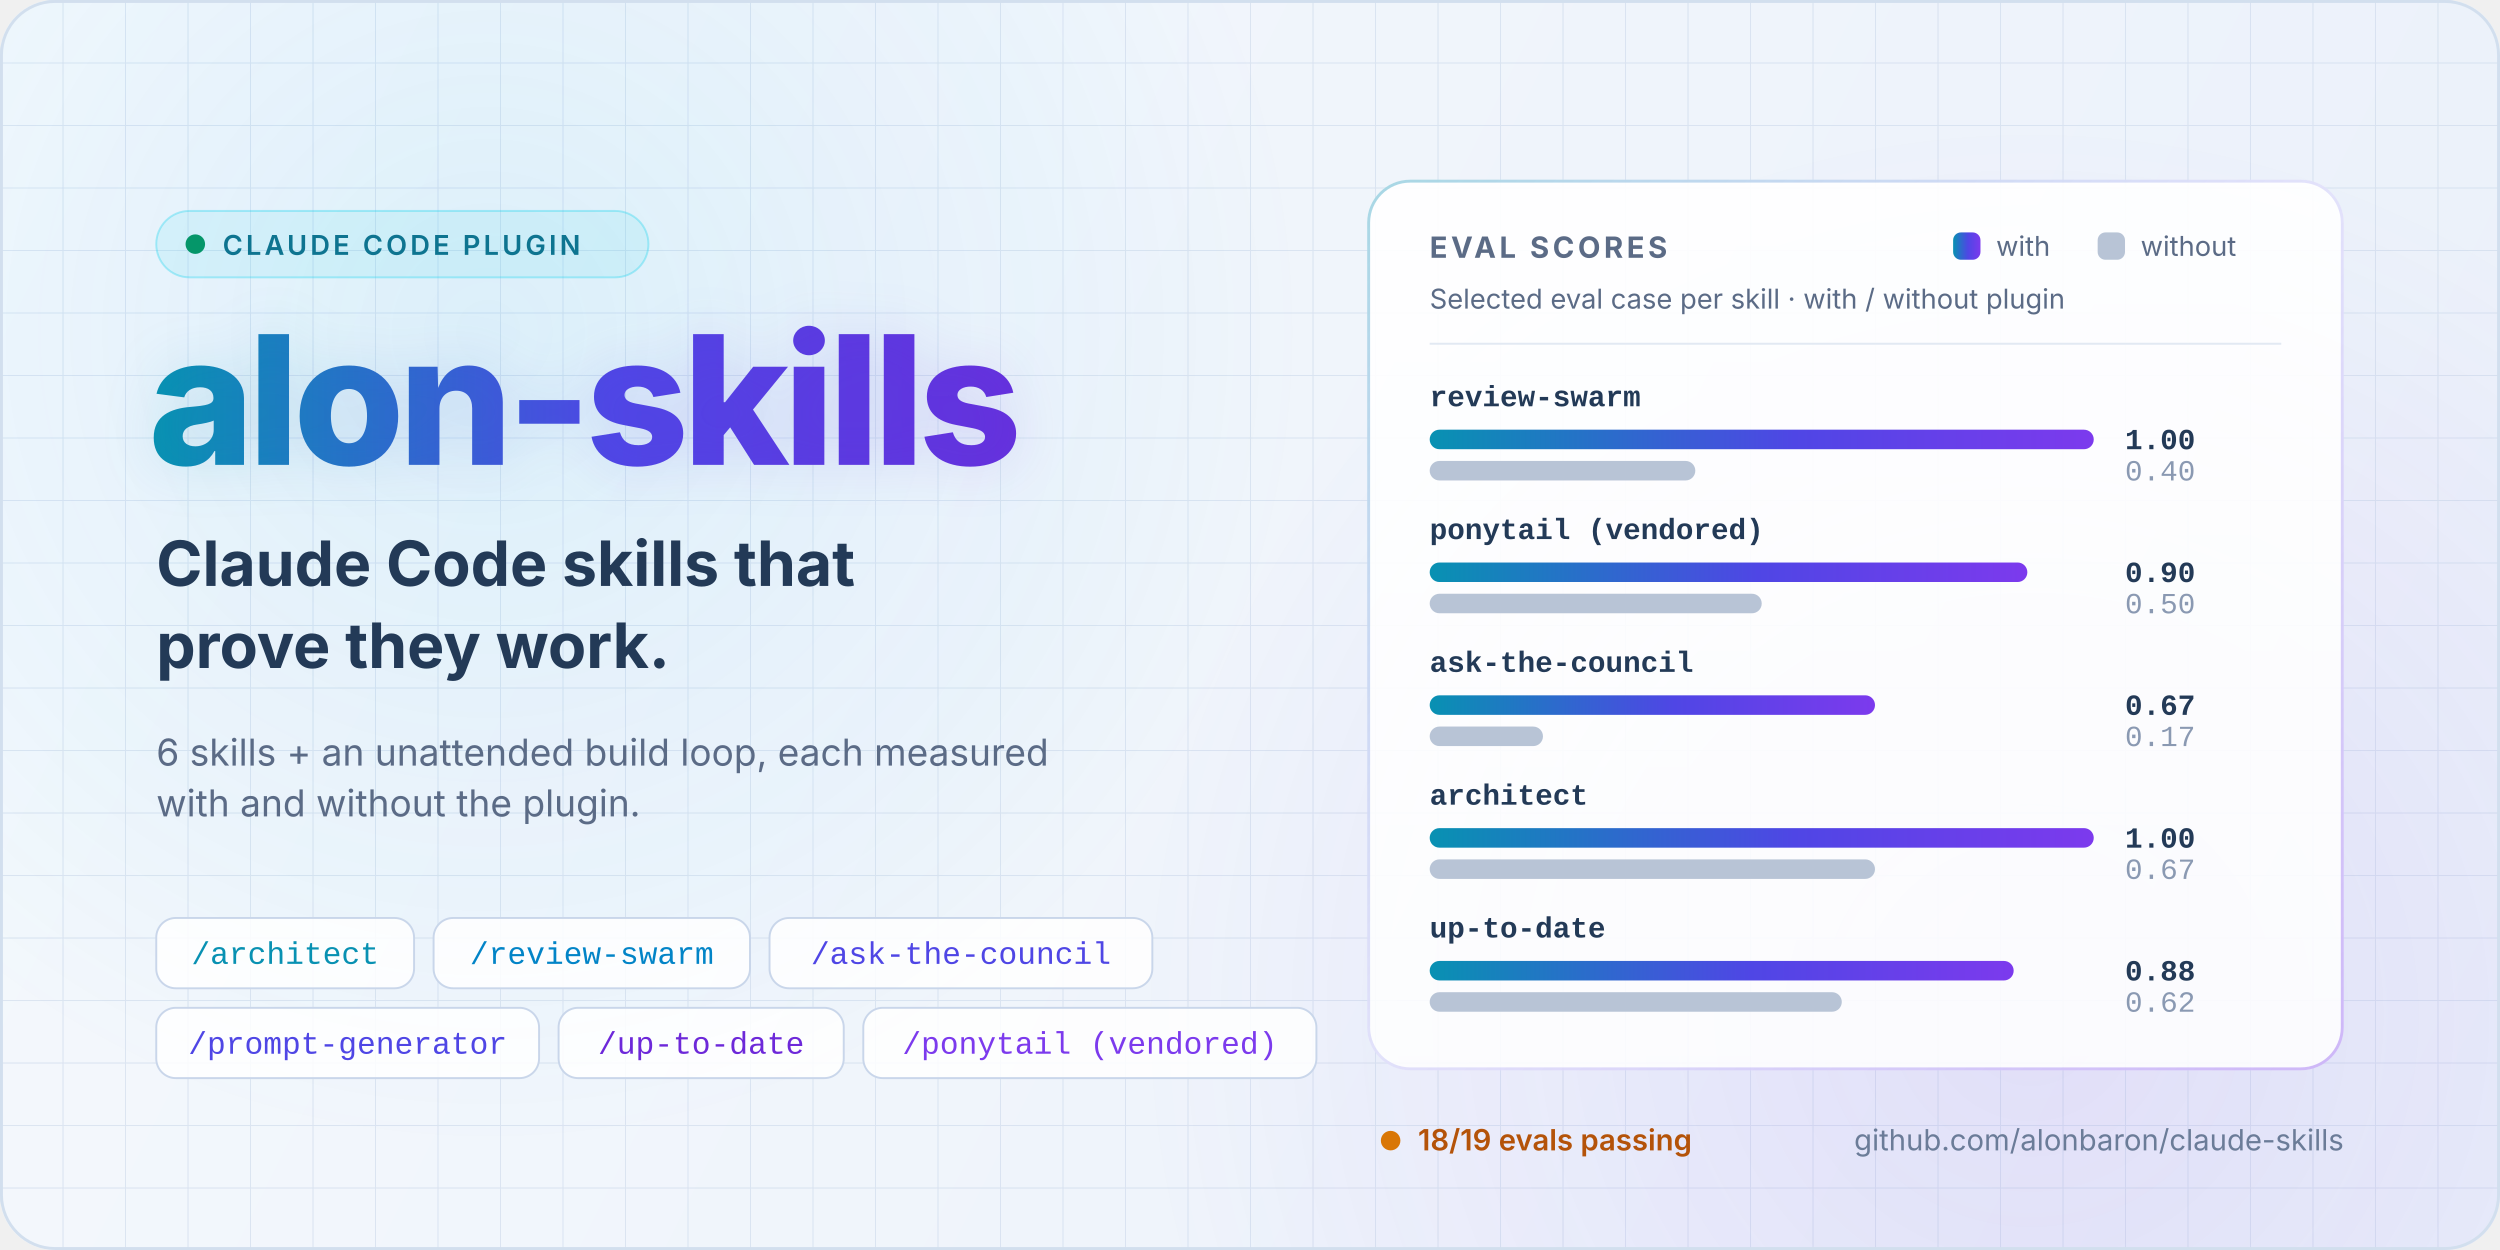
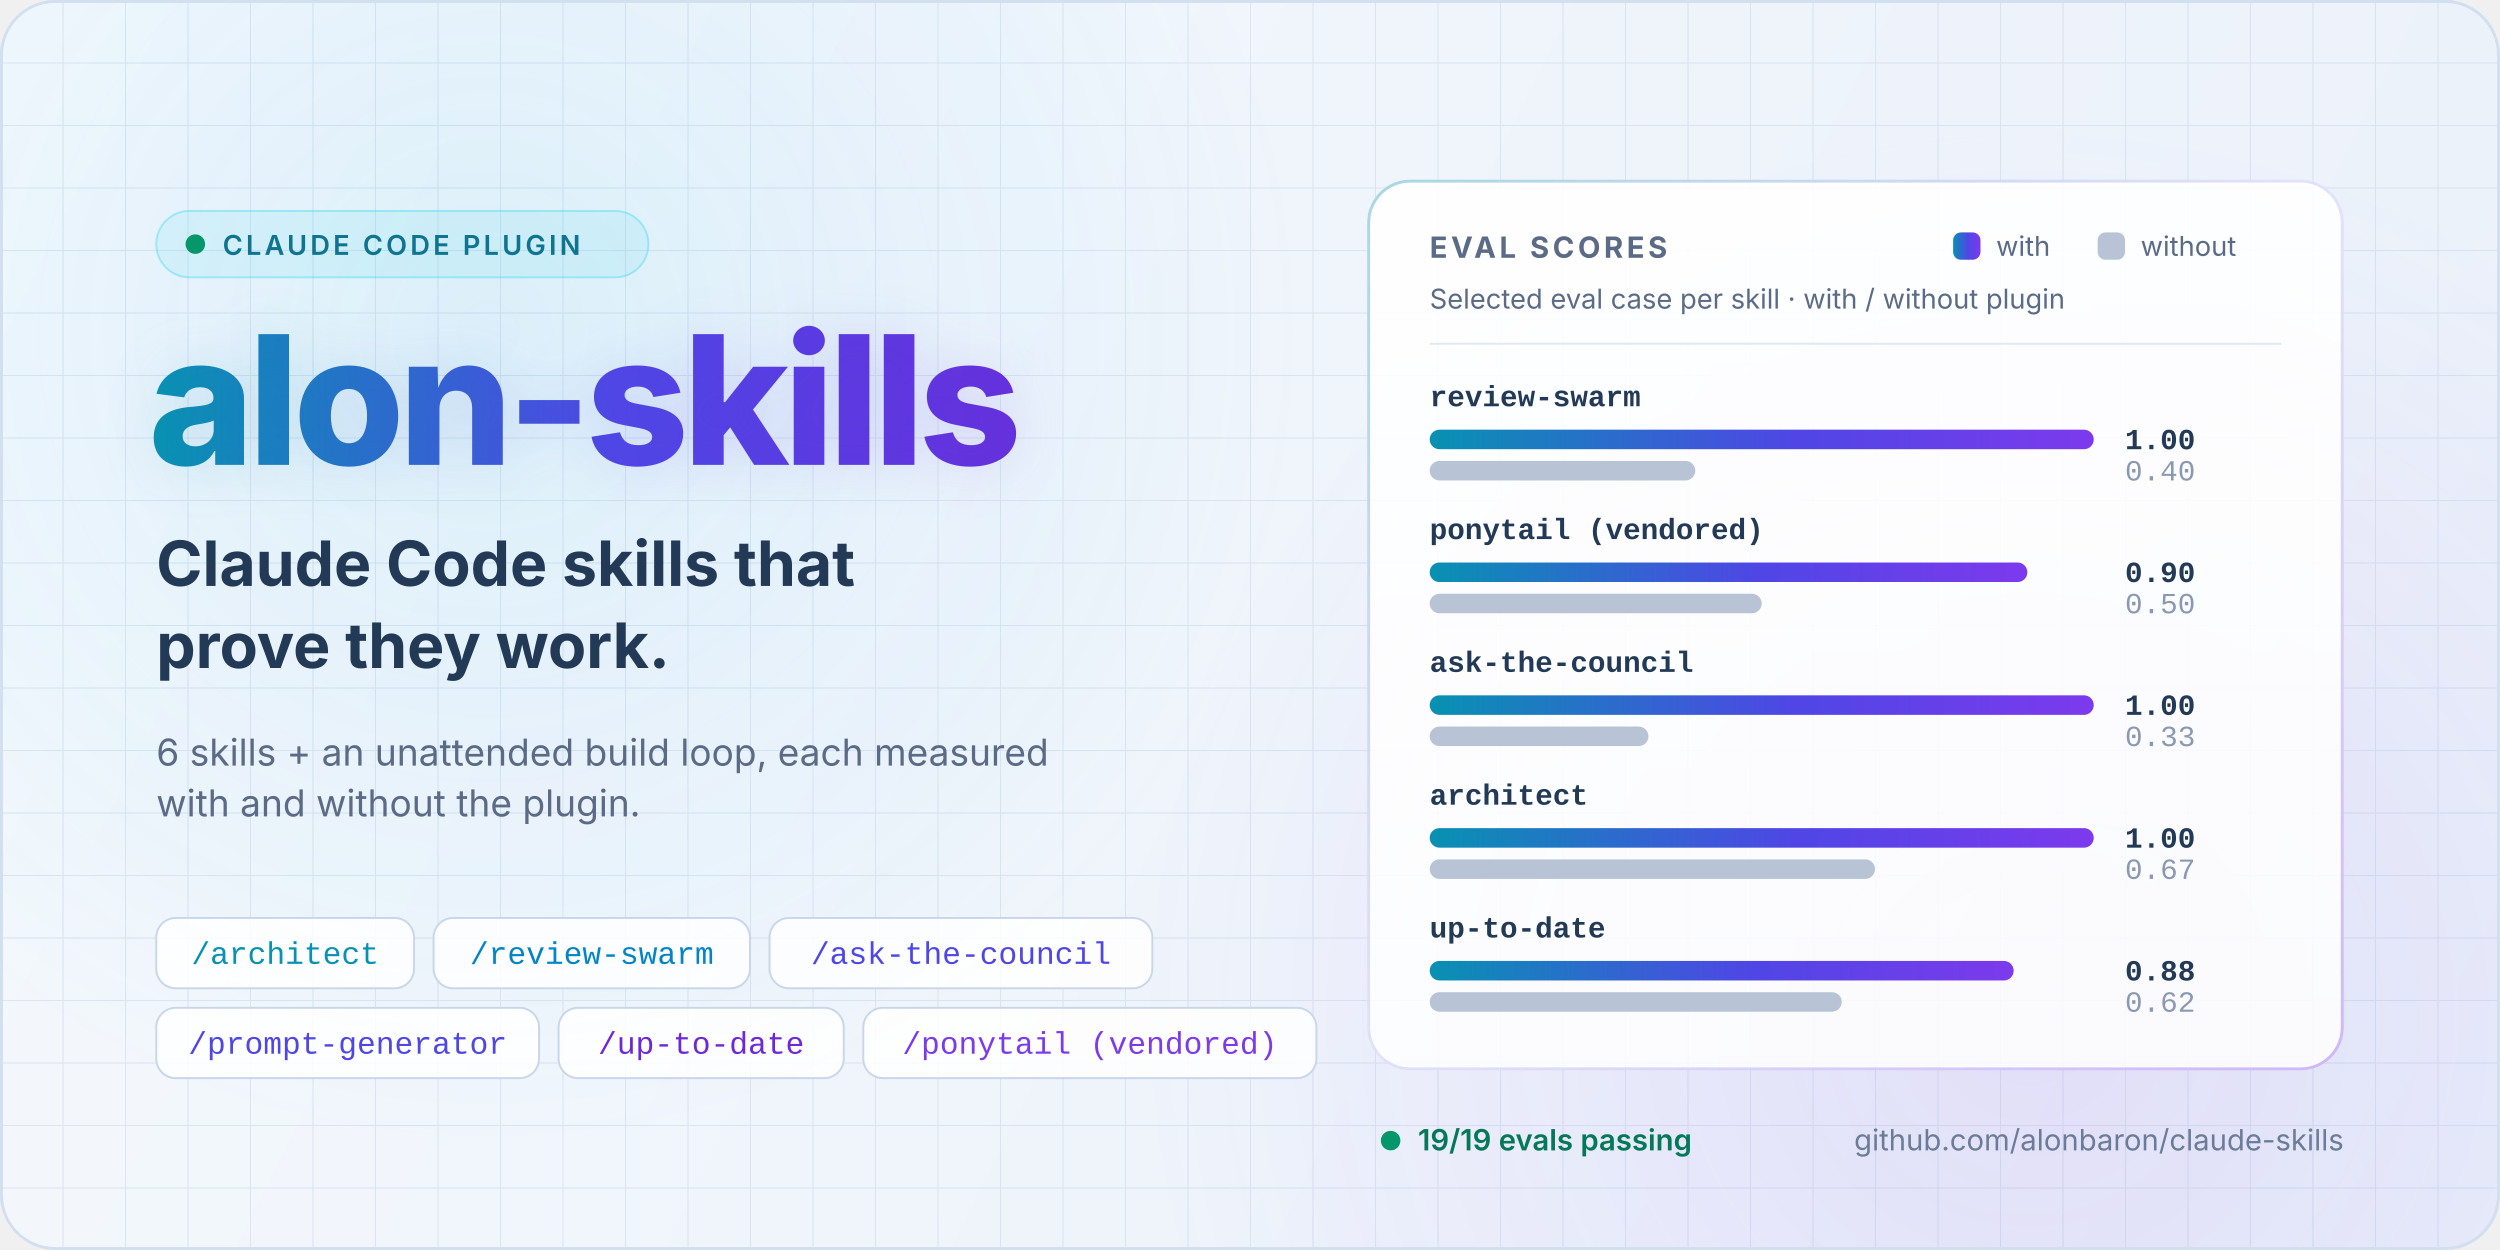
<svg xmlns="http://www.w3.org/2000/svg" width="1280" height="640" viewBox="0 0 1280 640" role="img" aria-labelledby="t d">
  <defs>
    <linearGradient id="bg" x1="0" y1="0" x2="1280" y2="640" gradientUnits="userSpaceOnUse">
      <stop stop-color="#F5F9FD" />
      <stop offset=".55" stop-color="#EFF4FB" />
      <stop offset="1" stop-color="#EAF0FA" />
    </linearGradient>
    <radialGradient id="glowA" cx="250" cy="170" r="420" gradientUnits="userSpaceOnUse">
      <stop stop-color="#0EA5E9" stop-opacity=".10" />
      <stop offset="1" stop-color="#0EA5E9" stop-opacity="0" />
    </radialGradient>
    <radialGradient id="glowB" cx="1040" cy="520" r="460" gradientUnits="userSpaceOnUse">
      <stop stop-color="#7C3AED" stop-opacity=".10" />
      <stop offset="1" stop-color="#7C3AED" stop-opacity="0" />
    </radialGradient>
    <linearGradient id="brand" x1="80" y1="0" x2="600" y2="0" gradientUnits="userSpaceOnUse">
      <stop stop-color="#0891B2" />
      <stop offset=".45" stop-color="#4F46E5" />
      <stop offset="1" stop-color="#6D28D9" />
    </linearGradient>
    <linearGradient id="bar" x1="0" y1="0" x2="1" y2="0">
      <stop stop-color="#0891B2" />
      <stop offset=".55" stop-color="#4F46E5" />
      <stop offset="1" stop-color="#7C3AED" />
    </linearGradient>
    <linearGradient id="card" x1="0" y1="0" x2="0" y2="1">
      <stop stop-color="#FFFFFF" stop-opacity=".92" />
      <stop offset="1" stop-color="#FFFFFF" stop-opacity=".86" />
    </linearGradient>
    <linearGradient id="cardEdge" x1="0" y1="0" x2="1" y2="1">
      <stop stop-color="#0891B2" stop-opacity=".35" />
      <stop offset=".5" stop-color="#4F46E5" stop-opacity=".15" />
      <stop offset="1" stop-color="#7C3AED" stop-opacity=".35" />
    </linearGradient>
    <pattern id="grid" width="32" height="32" patternUnits="userSpaceOnUse">
      <path d="M32 0H0V32" fill="none" stroke="#C4D3E6" stroke-opacity=".5" stroke-width="1" />
    </pattern>
    <filter id="soft" x="-20%" y="-40%" width="140%" height="180%">
      <feGaussianBlur stdDeviation="14" />
    </filter>
  </defs>
  <rect width="1280" height="640" rx="28" fill="url(#bg)" />
  <rect width="1280" height="640" rx="28" fill="url(#grid)" />
  <rect width="1280" height="640" rx="28" fill="url(#glowA)" />
  <rect width="1280" height="640" rx="28" fill="url(#glowB)" />
  <rect x=".75" y=".75" width="1278.5" height="638.5" rx="27.5" fill="none" stroke="#D2DFEE" stroke-width="1.5" />
  <g font-family="ui-sans-serif, -apple-system, BlinkMacSystemFont, 'Segoe UI', Inter, Helvetica, Arial, sans-serif">
    <g transform="translate(80 108)">
      <rect width="252" height="34" rx="17" fill="#22D3EE" fill-opacity=".10" stroke="#22D3EE" stroke-opacity=".35" />
      <circle cx="20" cy="17" r="5" fill="#059669" />
      <text x="34" y="22.5" font-size="14" font-weight="600" letter-spacing="1.6" fill="#0E7490">CLAUDE CODE PLUGIN</text>
    </g>
    <text x="76" y="238" font-size="92" font-weight="800" letter-spacing="-3" fill="url(#brand)">alon-skills</text>
    <text x="76" y="238" font-size="92" font-weight="800" letter-spacing="-3" fill="url(#brand)" opacity=".15" filter="url(#soft)">alon-skills</text>
    <text x="80" y="300" font-size="32" font-weight="700" fill="#233A57">Claude Code skills that</text>
    <text x="80" y="342" font-size="32" font-weight="700" fill="#233A57">prove they work.</text>
    <text x="80" y="392" font-size="19" fill="#5B6B86">6 skills + an unattended build loop, each measured</text>
    <text x="80" y="418" font-size="19" fill="#5B6B86">with and without the plugin.</text>
  </g>
  <g font-family="ui-monospace, SFMono-Regular, Menlo, Consolas, 'Liberation Mono', monospace" font-size="16" font-weight="500">
    <g transform="translate(80 470)">
      <rect width="132" height="36" rx="10" fill="#FFFFFF" fill-opacity=".85" stroke="#C9D6EA" />
      <text x="66" y="23.5" text-anchor="middle" fill="#0891B2">/architect</text>
    </g>
    <g transform="translate(222 470)">
      <rect width="162" height="36" rx="10" fill="#FFFFFF" fill-opacity=".85" stroke="#C9D6EA" />
      <text x="81" y="23.5" text-anchor="middle" fill="#0284C7">/review-swarm</text>
    </g>
    <g transform="translate(394 470)">
      <rect width="196" height="36" rx="10" fill="#FFFFFF" fill-opacity=".85" stroke="#C9D6EA" />
      <text x="98" y="23.5" text-anchor="middle" fill="#4F46E5">/ask-the-council</text>
    </g>
    <g transform="translate(80 516)">
      <rect width="196" height="36" rx="10" fill="#FFFFFF" fill-opacity=".85" stroke="#C9D6EA" />
      <text x="98" y="23.5" text-anchor="middle" fill="#4F46E5">/prompt-generator</text>
    </g>
    <g transform="translate(286 516)">
      <rect width="146" height="36" rx="10" fill="#FFFFFF" fill-opacity=".85" stroke="#C9D6EA" />
      <text x="73" y="23.5" text-anchor="middle" fill="#6D28D9">/up-to-date</text>
    </g>
    <g transform="translate(442 516)">
      <rect width="232" height="36" rx="10" fill="#FFFFFF" fill-opacity=".85" stroke="#C9D6EA" />
      <text x="116" y="23.5" text-anchor="middle" fill="#7C3AED">/ponytail (vendored)</text>
    </g>
  </g>
  <g transform="translate(700 92)">
    <rect width="500" height="456" rx="22" fill="url(#card)" />
    <rect x=".75" y=".75" width="498.5" height="454.5" rx="21.25" fill="none" stroke="url(#cardEdge)" stroke-width="1.5" />
    <g font-family="ui-sans-serif, -apple-system, BlinkMacSystemFont, 'Segoe UI', Inter, Helvetica, Arial, sans-serif">
      <text x="32" y="40" font-size="15" font-weight="700" letter-spacing="1.8" fill="#5B6B86">EVAL SCORES</text>
      <g transform="translate(300 27)">
        <rect width="14" height="14" rx="4" fill="url(#bar)" />
        <text x="22" y="12" font-size="14" fill="#5B6B86">with</text>
        <rect x="74" width="14" height="14" rx="4" fill="#B8C4D6" />
        <text x="96" y="12" font-size="14" fill="#5B6B86">without</text>
      </g>
      <text x="32" y="66" font-size="14" fill="#5B6B86">Selected eval case per skill · with / without plugin</text>
      <line x1="32" y1="84" x2="468" y2="84" stroke="#E2E9F3" />
    </g>
    <g font-family="ui-monospace, SFMono-Regular, Menlo, Consolas, 'Liberation Mono', monospace" font-size="15">
      <g transform="translate(32 116)">
        <text y="0" fill="#233A57" font-weight="600">review-swarm</text>
        <rect y="12" width="340" height="10" rx="5" fill="url(#bar)" />
        <text x="356" y="22" fill="#233A57" font-weight="700">1.00</text>
        <rect y="28" width="136" height="10" rx="5" fill="#B8C4D6" />
        <text x="356" y="38" fill="#8A99B2">0.40</text>
      </g>
      <g transform="translate(32 184)">
        <text y="0" fill="#233A57" font-weight="600">ponytail (vendored)</text>
        <rect y="12" width="306" height="10" rx="5" fill="url(#bar)" />
        <text x="356" y="22" fill="#233A57" font-weight="700">0.90</text>
        <rect y="28" width="170" height="10" rx="5" fill="#B8C4D6" />
        <text x="356" y="38" fill="#8A99B2">0.50</text>
      </g>
      <g transform="translate(32 252)">
        <text y="0" fill="#233A57" font-weight="600">ask-the-council</text>
-         <rect y="12" width="228" height="10" rx="5" fill="url(#bar)" />
-         <text x="356" y="22" fill="#233A57" font-weight="700">0.67</text>
-         <rect y="28" width="58" height="10" rx="5" fill="#B8C4D6" />
-         <text x="356" y="38" fill="#8A99B2">0.17</text>
+         <rect y="12" width="340" height="10" rx="5" fill="url(#bar)" />
+         <text x="356" y="22" fill="#233A57" font-weight="700">1.00</text>
+         <rect y="28" width="112" height="10" rx="5" fill="#B8C4D6" />
+         <text x="356" y="38" fill="#8A99B2">0.33</text>
      </g>
      <g transform="translate(32 320)">
        <text y="0" fill="#233A57" font-weight="600">architect</text>
        <rect y="12" width="340" height="10" rx="5" fill="url(#bar)" />
        <text x="356" y="22" fill="#233A57" font-weight="700">1.00</text>
        <rect y="28" width="228" height="10" rx="5" fill="#B8C4D6" />
        <text x="356" y="38" fill="#8A99B2">0.67</text>
      </g>
      <g transform="translate(32 388)">
        <text y="0" fill="#233A57" font-weight="600">up-to-date</text>
        <rect y="12" width="299" height="10" rx="5" fill="url(#bar)" />
        <text x="356" y="22" fill="#233A57" font-weight="700">0.88</text>
        <rect y="28" width="211" height="10" rx="5" fill="#B8C4D6" />
        <text x="356" y="38" fill="#8A99B2">0.62</text>
      </g>
    </g>
  </g>
  <g font-family="ui-sans-serif, -apple-system, BlinkMacSystemFont, 'Segoe UI', Inter, Helvetica, Arial, sans-serif" font-size="15">
-     <circle cx="712" cy="584" r="5" fill="#D97706" />
-     <text x="726" y="589" fill="#B45309" font-weight="600">18/19 evals passing</text>
+     <circle cx="712" cy="584" r="5" fill="#059669" />
+     <text x="726" y="589" fill="#047857" font-weight="600">19/19 evals passing</text>
    <text x="1200" y="589" text-anchor="end" fill="#6B7C98">github.com/alonbaron/claude-skills</text>
  </g>
</svg>
